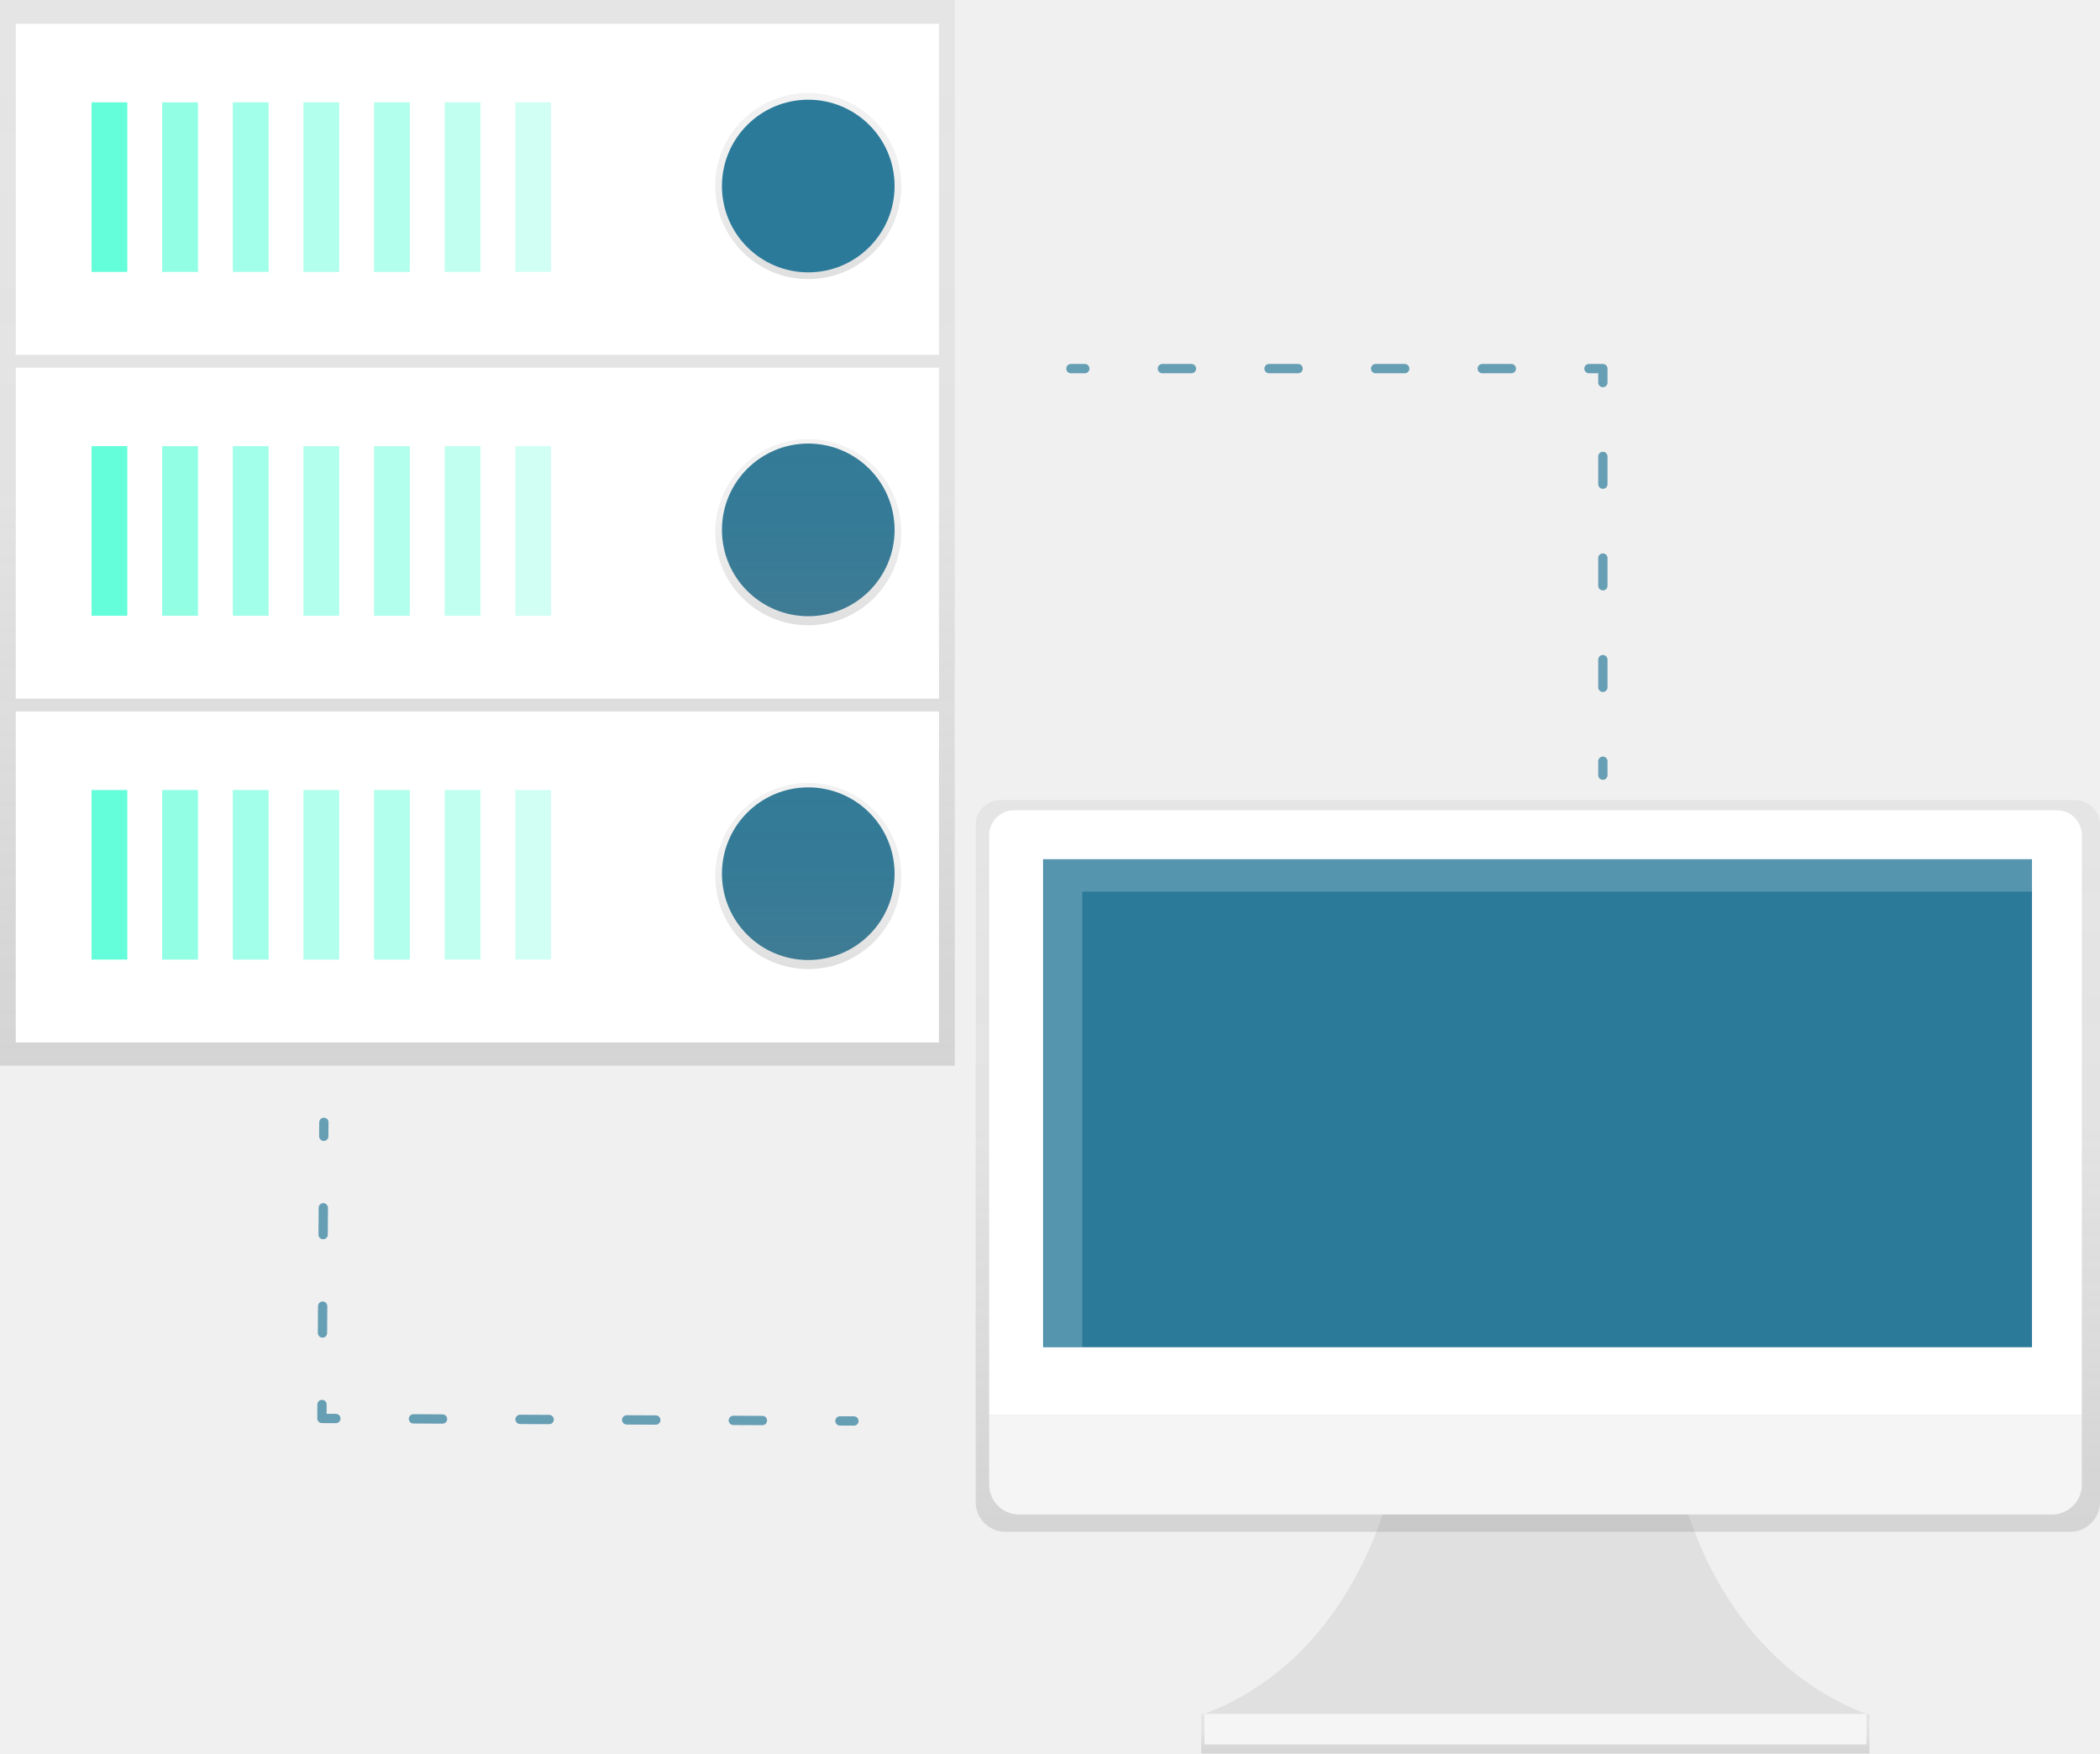
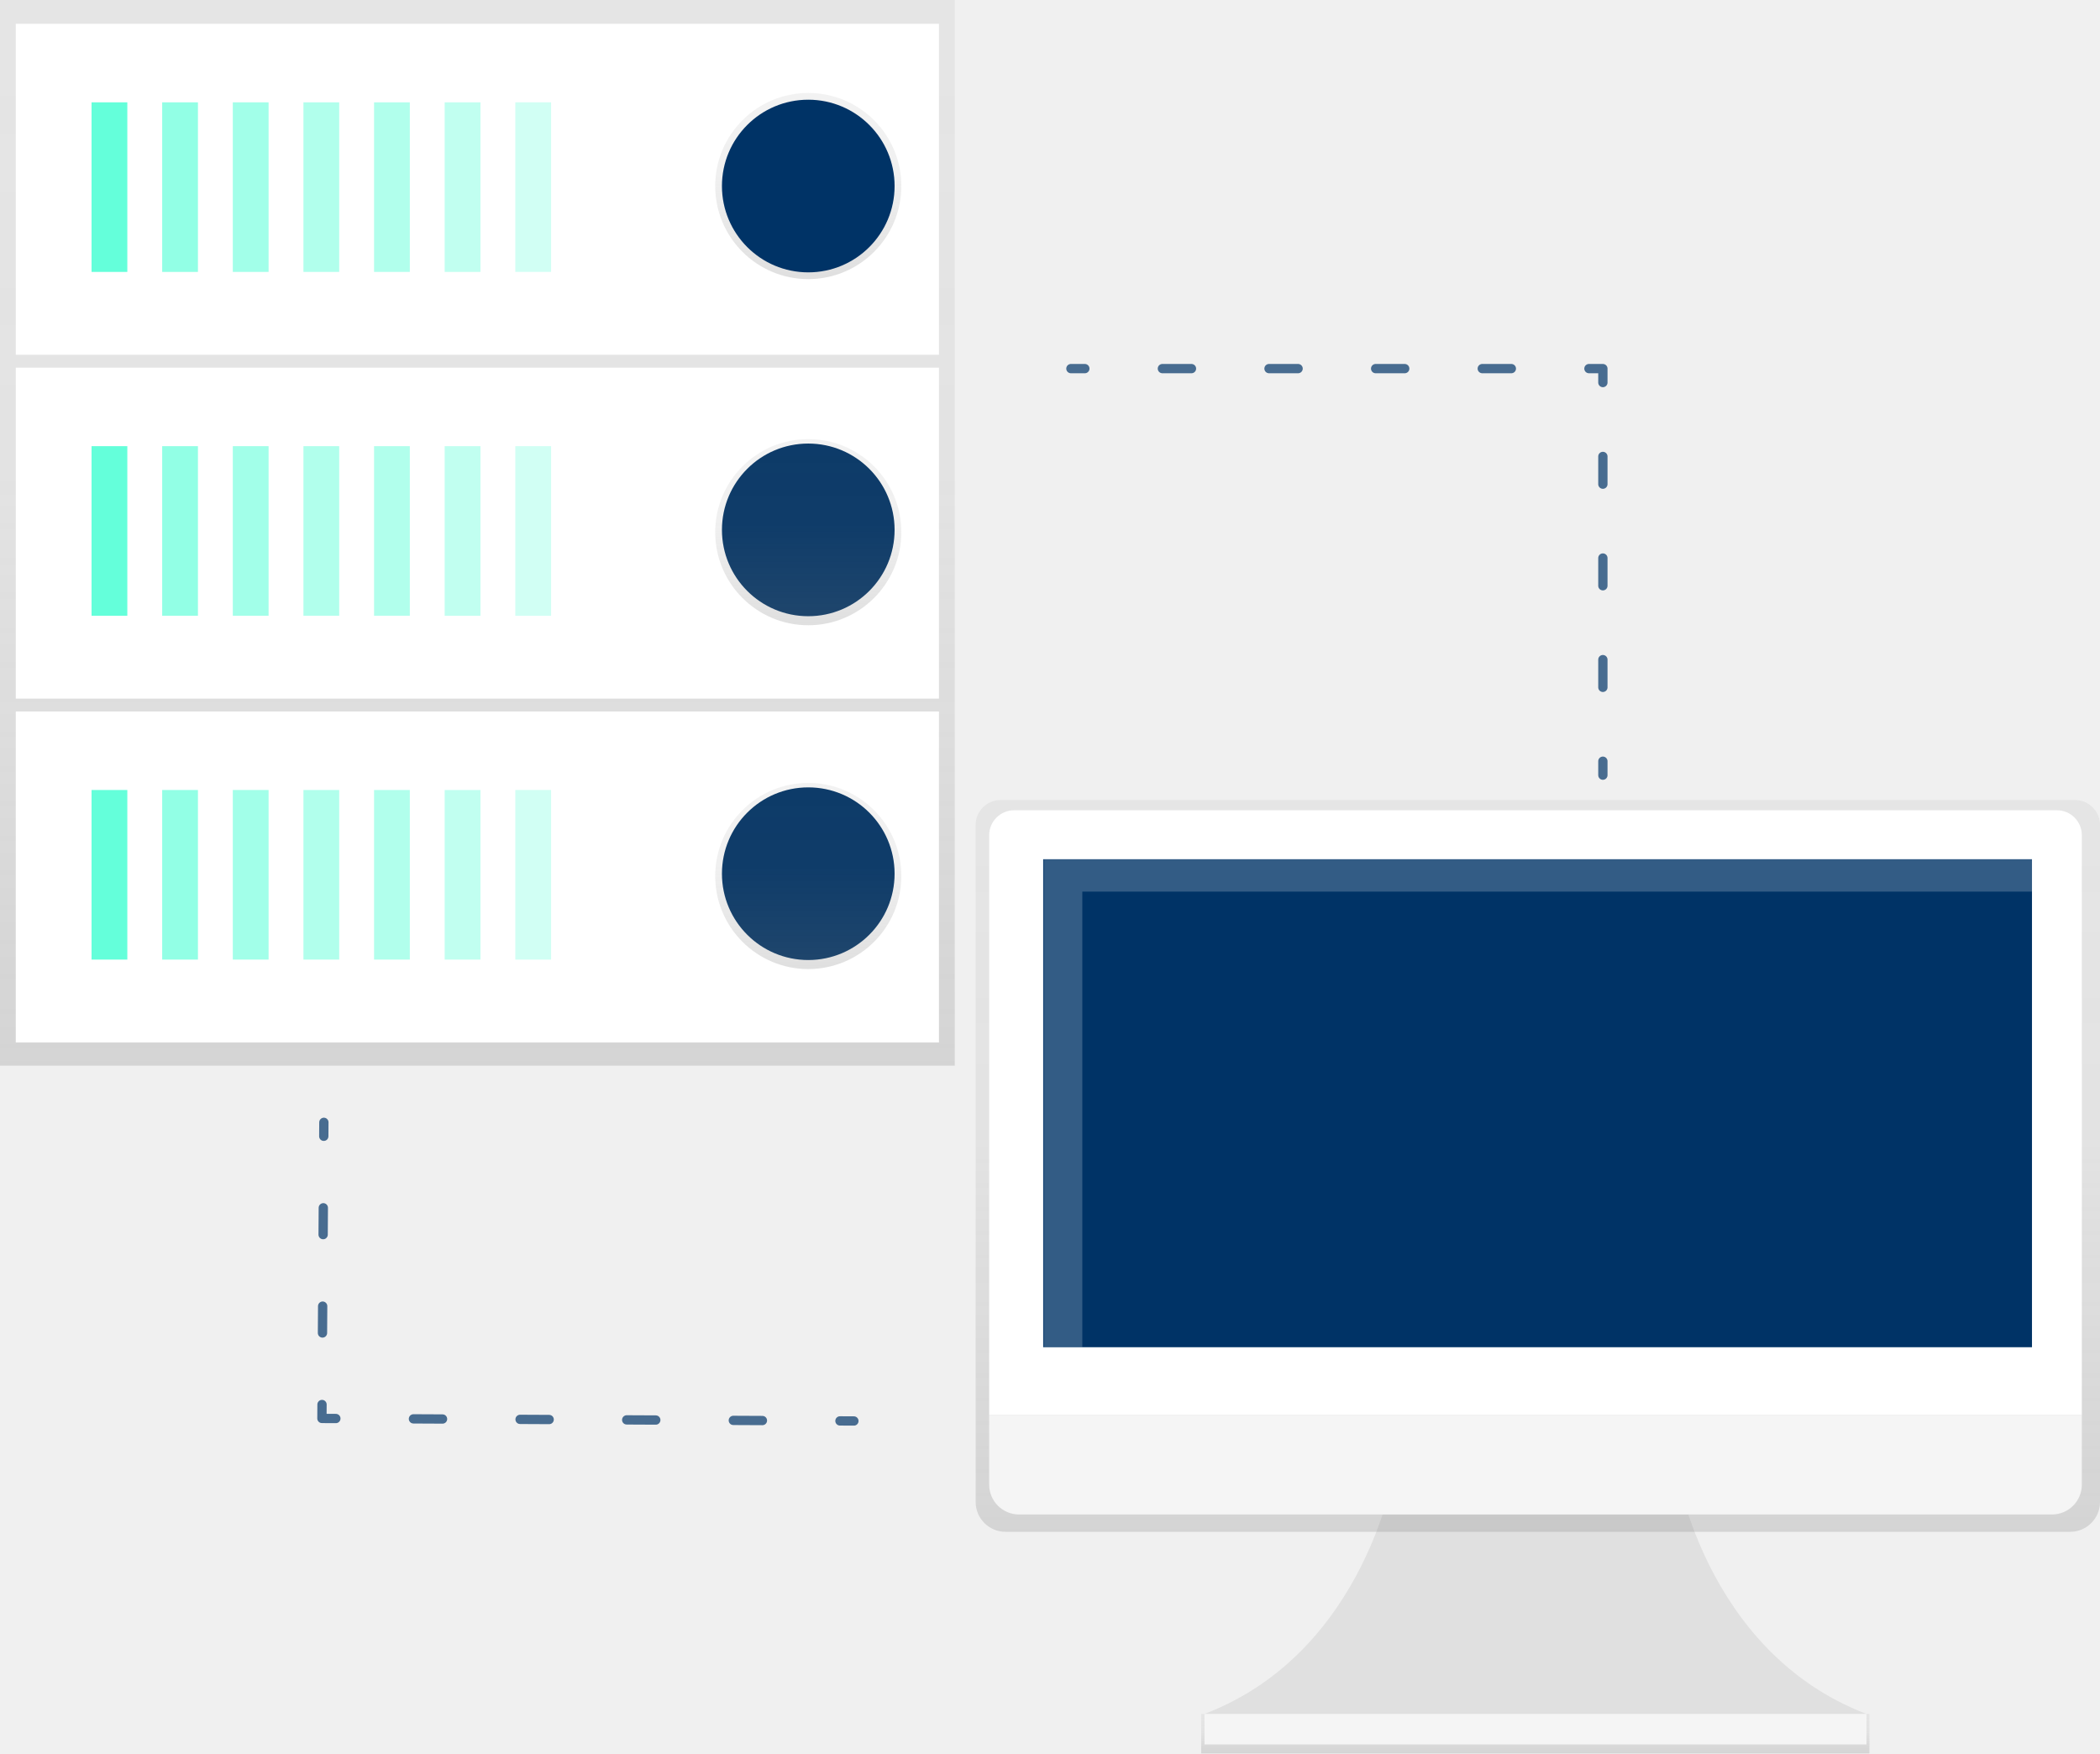
<svg xmlns="http://www.w3.org/2000/svg" xmlns:xlink="http://www.w3.org/1999/xlink" id="d208afe9-d246-44b1-9723-4e792280c828" data-name="Layer 1" width="904" height="754.77" viewBox="0 0 904 754.77">
  <defs>
    <linearGradient id="d0586609-2d1f-4894-831f-bc1bf1cfe805" x1="205.5" y1="458.72" x2="205.5" gradientUnits="userSpaceOnUse">
      <stop offset="0" stop-color="gray" stop-opacity="0.25" />
      <stop offset="0.54" stop-color="gray" stop-opacity="0.12" />
      <stop offset="1" stop-color="gray" stop-opacity="0.1" />
    </linearGradient>
    <linearGradient id="dc1a1433-8955-4fce-8d84-3a5c46e8d5cb" x1="347.94" y1="120.14" x2="347.94" y2="40.02" xlink:href="#d0586609-2d1f-4894-831f-bc1bf1cfe805" />
    <linearGradient id="6583b9bd-7f21-4a55-b428-c52c7257def0" x1="347.94" y1="269.14" x2="347.94" y2="189.02" xlink:href="#d0586609-2d1f-4894-831f-bc1bf1cfe805" />
    <linearGradient id="d5bb9150-ad00-4040-8c31-39c92932ad3e" x1="347.94" y1="417.14" x2="347.94" y2="337.02" xlink:href="#d0586609-2d1f-4894-831f-bc1bf1cfe805" />
    <linearGradient id="43ab44a3-beba-4304-ae82-955b08a7fed3" x1="660.91" y1="754.77" x2="660.91" y2="737.77" xlink:href="#d0586609-2d1f-4894-831f-bc1bf1cfe805" />
    <linearGradient id="e180fe82-c096-4b7f-a7fc-e0d67eafb4b3" x1="810" y1="732" x2="810" y2="417" xlink:href="#d0586609-2d1f-4894-831f-bc1bf1cfe805" />
  </defs>
  <rect width="411" height="458.72" fill="url(#d0586609-2d1f-4894-831f-bc1bf1cfe805)" />
  <rect x="6.79" y="306.27" width="397.41" height="142.46" fill="#fff" />
  <rect x="39.41" y="340.06" width="15.4" height="73" fill="#64ffda" />
  <g opacity="0.7">
    <rect x="69.81" y="340.06" width="15.4" height="73" fill="#64ffda" />
  </g>
  <g opacity="0.6">
    <rect x="100.22" y="340.06" width="15.4" height="73" fill="#64ffda" />
  </g>
  <g opacity="0.5">
    <rect x="130.62" y="340.06" width="15.4" height="73" fill="#64ffda" />
  </g>
  <g opacity="0.5">
    <rect x="161.02" y="340.06" width="15.4" height="73" fill="#64ffda" />
  </g>
  <g opacity="0.4">
    <rect x="191.42" y="340.06" width="15.4" height="73" fill="#64ffda" />
  </g>
  <g opacity="0.3">
    <rect x="221.83" y="340.06" width="15.4" height="73" fill="#64ffda" />
  </g>
-   <circle cx="347.94" cy="376.09" r="37.16" fill="#2b7a9a" />
+   <circle cx="347.94" cy="376.09" r="37.16" fill="#003366" />
  <rect x="6.79" y="158.26" width="397.41" height="142.46" fill="#fff" />
  <rect x="39.41" y="192.05" width="15.4" height="73" fill="#64ffda" />
  <g opacity="0.7">
    <rect x="69.81" y="192.05" width="15.4" height="73" fill="#64ffda" />
  </g>
  <g opacity="0.6">
    <rect x="100.22" y="192.05" width="15.4" height="73" fill="#64ffda" />
  </g>
  <g opacity="0.5">
    <rect x="130.62" y="192.05" width="15.4" height="73" fill="#64ffda" />
  </g>
  <g opacity="0.5">
    <rect x="161.02" y="192.05" width="15.4" height="73" fill="#64ffda" />
  </g>
  <g opacity="0.4">
    <rect x="191.42" y="192.05" width="15.4" height="73" fill="#64ffda" />
  </g>
  <g opacity="0.3">
    <rect x="221.83" y="192.05" width="15.4" height="73" fill="#64ffda" />
  </g>
-   <circle cx="347.94" cy="228.09" r="37.16" fill="#2b7a9a" />
+   <circle cx="347.94" cy="228.09" r="37.16" fill="#003366" />
  <rect x="6.79" y="10.25" width="397.41" height="142.46" fill="#fff" />
  <rect x="39.41" y="44.05" width="15.4" height="73" fill="#64ffda" />
  <g opacity="0.7">
    <rect x="69.81" y="44.05" width="15.4" height="73" fill="#64ffda" />
  </g>
  <g opacity="0.6">
    <rect x="100.22" y="44.05" width="15.4" height="73" fill="#64ffda" />
  </g>
  <g opacity="0.5">
    <rect x="130.62" y="44.05" width="15.4" height="73" fill="#64ffda" />
  </g>
  <g opacity="0.5">
    <rect x="161.02" y="44.05" width="15.4" height="73" fill="#64ffda" />
  </g>
  <g opacity="0.4">
    <rect x="191.42" y="44.05" width="15.4" height="73" fill="#64ffda" />
  </g>
  <g opacity="0.3">
    <rect x="221.83" y="44.05" width="15.4" height="73" fill="#64ffda" />
  </g>
  <circle cx="347.94" cy="80.08" r="40.06" fill="url(#dc1a1433-8955-4fce-8d84-3a5c46e8d5cb)" />
  <circle cx="347.94" cy="229.08" r="40.06" fill="url(#6583b9bd-7f21-4a55-b428-c52c7257def0)" />
  <circle cx="347.94" cy="377.08" r="40.06" fill="url(#d5bb9150-ad00-4040-8c31-39c92932ad3e)" />
-   <circle cx="347.94" cy="80.08" r="37.16" fill="#2b7a9a" />
+   <circle cx="347.94" cy="80.08" r="37.16" fill="#003366" />
  <g opacity="0.7">
-     <line x1="461" y1="158.67" x2="467" y2="158.67" fill="none" stroke="#2b7a9a" stroke-linecap="round" stroke-linejoin="round" stroke-width="4" />
-     <line x1="500.38" y1="158.67" x2="667.31" y2="158.67" fill="none" stroke="#2b7a9a" stroke-linecap="round" stroke-linejoin="round" stroke-width="4" stroke-dasharray="12.52 33.38" />
-     <polyline points="684 158.67 690 158.67 690 164.67" fill="none" stroke="#2b7a9a" stroke-linecap="round" stroke-linejoin="round" stroke-width="4" />
-     <line x1="690" y1="196.48" x2="690" y2="311.77" fill="none" stroke="#2b7a9a" stroke-linecap="round" stroke-linejoin="round" stroke-width="4" stroke-dasharray="11.93 31.8" />
-     <line x1="690" y1="327.67" x2="690" y2="333.67" fill="none" stroke="#2b7a9a" stroke-linecap="round" stroke-linejoin="round" stroke-width="4" />
+     <line x1="461" y1="158.67" x2="467" y2="158.67" fill="none" stroke="#003366" stroke-linecap="round" stroke-linejoin="round" stroke-width="4" />
+     <line x1="500.38" y1="158.67" x2="667.31" y2="158.67" fill="none" stroke="#003366" stroke-linecap="round" stroke-linejoin="round" stroke-width="4" stroke-dasharray="12.52 33.38" />
+     <polyline points="684 158.67 690 158.67 690 164.67" fill="none" stroke="#003366" stroke-linecap="round" stroke-linejoin="round" stroke-width="4" />
+     <line x1="690" y1="196.48" x2="690" y2="311.77" fill="none" stroke="#003366" stroke-linecap="round" stroke-linejoin="round" stroke-width="4" stroke-dasharray="11.93 31.8" />
+     <line x1="690" y1="327.67" x2="690" y2="333.67" fill="none" stroke="#003366" stroke-linecap="round" stroke-linejoin="round" stroke-width="4" />
  </g>
  <g opacity="0.7">
-     <line x1="367.58" y1="611.67" x2="361.58" y2="611.64" fill="none" stroke="#2b7a9a" stroke-linecap="round" stroke-linejoin="round" stroke-width="4" />
-     <line x1="328.2" y1="611.48" x2="161.28" y2="610.68" fill="none" stroke="#2b7a9a" stroke-linecap="round" stroke-linejoin="round" stroke-width="4" stroke-dasharray="12.52 33.38" />
-     <polyline points="144.58 610.61 138.58 610.58 138.62 604.58" fill="none" stroke="#2b7a9a" stroke-linecap="round" stroke-linejoin="round" stroke-width="4" />
-     <line x1="138.82" y1="573.79" x2="139.28" y2="504.52" fill="none" stroke="#2b7a9a" stroke-linecap="round" stroke-linejoin="round" stroke-width="4" stroke-dasharray="11.55 30.79" />
-     <line x1="139.38" y1="489.12" x2="139.42" y2="483.12" fill="none" stroke="#2b7a9a" stroke-linecap="round" stroke-linejoin="round" stroke-width="4" />
+     <line x1="367.58" y1="611.67" x2="361.58" y2="611.64" fill="none" stroke="#003366" stroke-linecap="round" stroke-linejoin="round" stroke-width="4" />
+     <line x1="328.2" y1="611.48" x2="161.28" y2="610.68" fill="none" stroke="#003366" stroke-linecap="round" stroke-linejoin="round" stroke-width="4" stroke-dasharray="12.52 33.38" />
+     <polyline points="144.58 610.61 138.58 610.58 138.62 604.58" fill="none" stroke="#003366" stroke-linecap="round" stroke-linejoin="round" stroke-width="4" />
+     <line x1="138.82" y1="573.79" x2="139.28" y2="504.52" fill="none" stroke="#003366" stroke-linecap="round" stroke-linejoin="round" stroke-width="4" stroke-dasharray="11.55 30.79" />
+     <line x1="139.38" y1="489.12" x2="139.42" y2="483.12" fill="none" stroke="#003366" stroke-linecap="round" stroke-linejoin="round" stroke-width="4" />
  </g>
  <path d="M869.21,703.08s11.92,80.48,82.27,107.31h-285c70.35-26.83,82.27-107.31,82.27-107.31Z" transform="translate(-148 -72.62)" fill="#e0e0e0" />
  <rect x="517.09" y="737.77" width="287.65" height="17" fill="url(#43ab44a3-beba-4304-ae82-955b08a7fed3)" />
  <rect x="518.52" y="737.77" width="284.96" height="13.12" fill="#f5f5f5" />
  <path d="M1041.25,417H578.75A10.75,10.75,0,0,0,568,427.75V719.14A12.86,12.86,0,0,0,580.86,732h458.28A12.86,12.86,0,0,0,1052,719.14V427.75A10.75,10.75,0,0,0,1041.25,417Z" transform="translate(-148 -72.62)" fill="url(#e180fe82-c096-4b7f-a7fc-e0d67eafb4b3)" />
  <path d="M436.57,348.78H885.43a10.75,10.75,0,0,1,10.75,10.75V609a0,0,0,0,1,0,0H425.82a0,0,0,0,1,0,0V359.54A10.75,10.75,0,0,1,436.57,348.78Z" fill="#fff" />
  <path d="M1031.32,724.54H586.68a12.86,12.86,0,0,1-12.86-12.86V681.62h470.36v30.06A12.86,12.86,0,0,1,1031.32,724.54Z" transform="translate(-148 -72.62)" fill="#f5f5f5" />
-   <rect x="449.07" y="369.86" width="425.65" height="210.06" fill="#2b7a9a" />
+   <rect x="449.07" y="369.86" width="425.65" height="210.06" fill="#003366" />
  <polygon points="465.91 383.8 874.99 383.8 874.99 369.79 449.34 369.79 449.34 579.85 465.91 579.85 465.91 383.8" fill="#fff" opacity="0.2" />
</svg>
